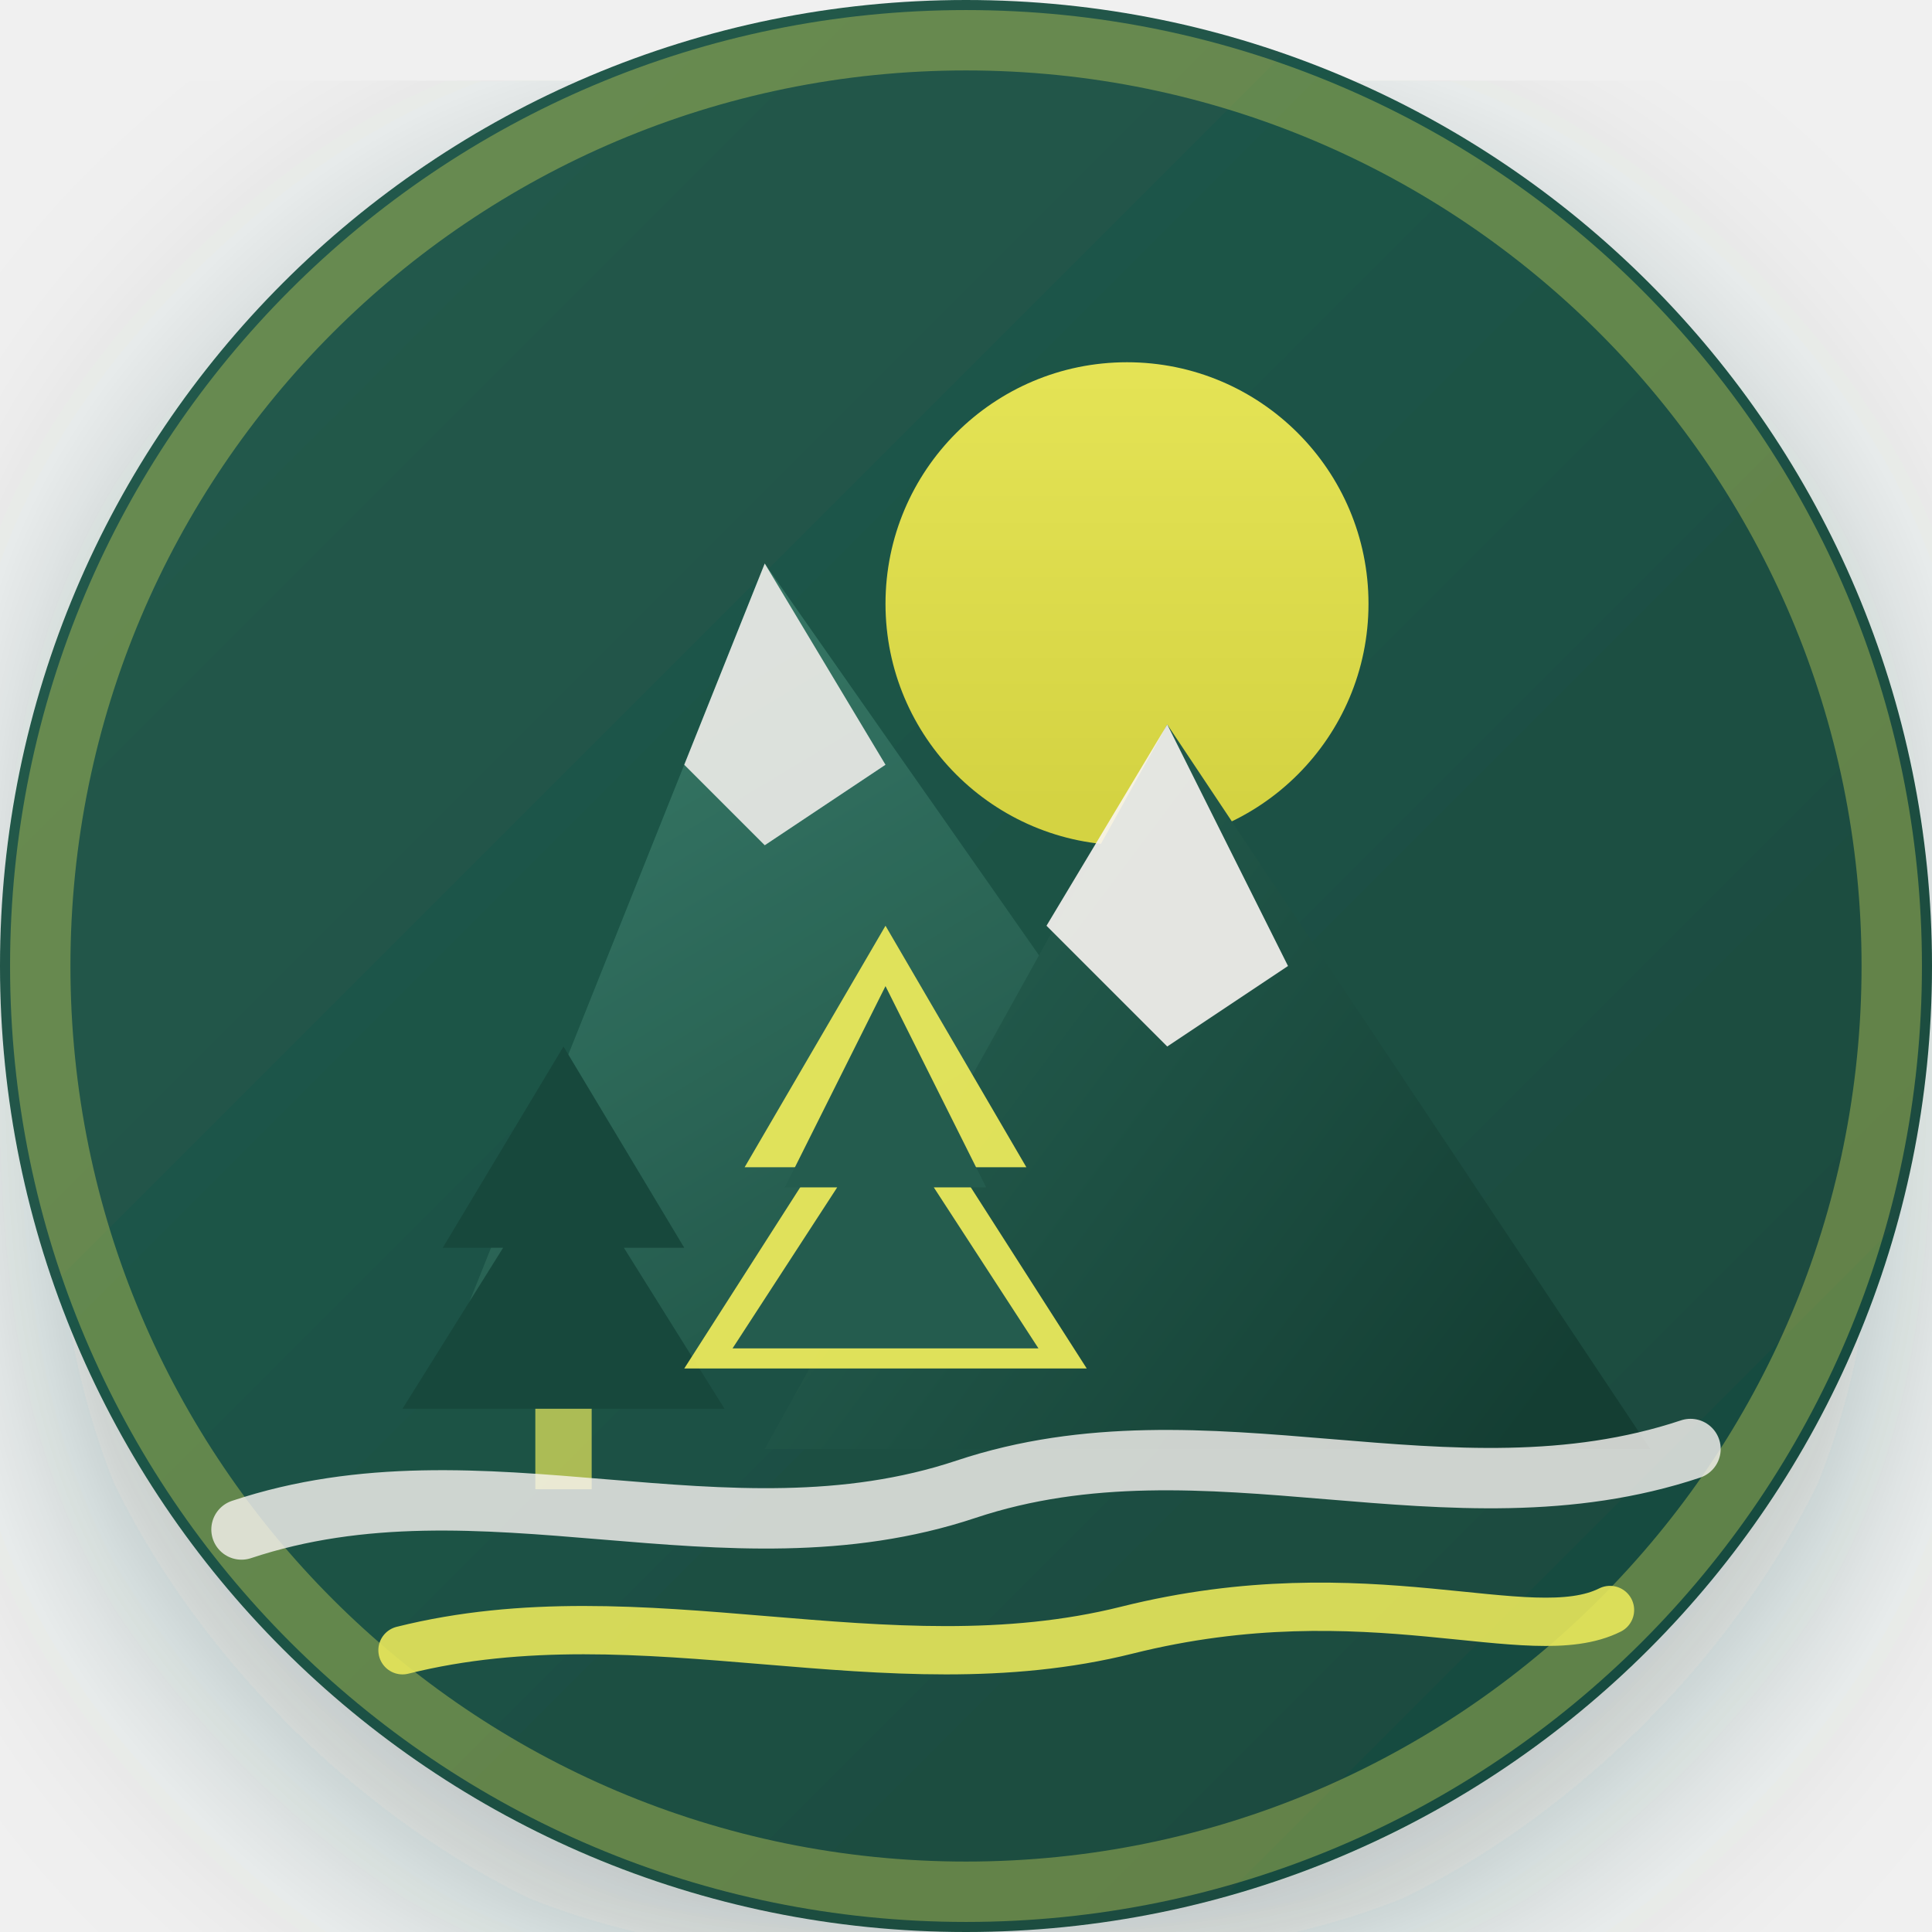
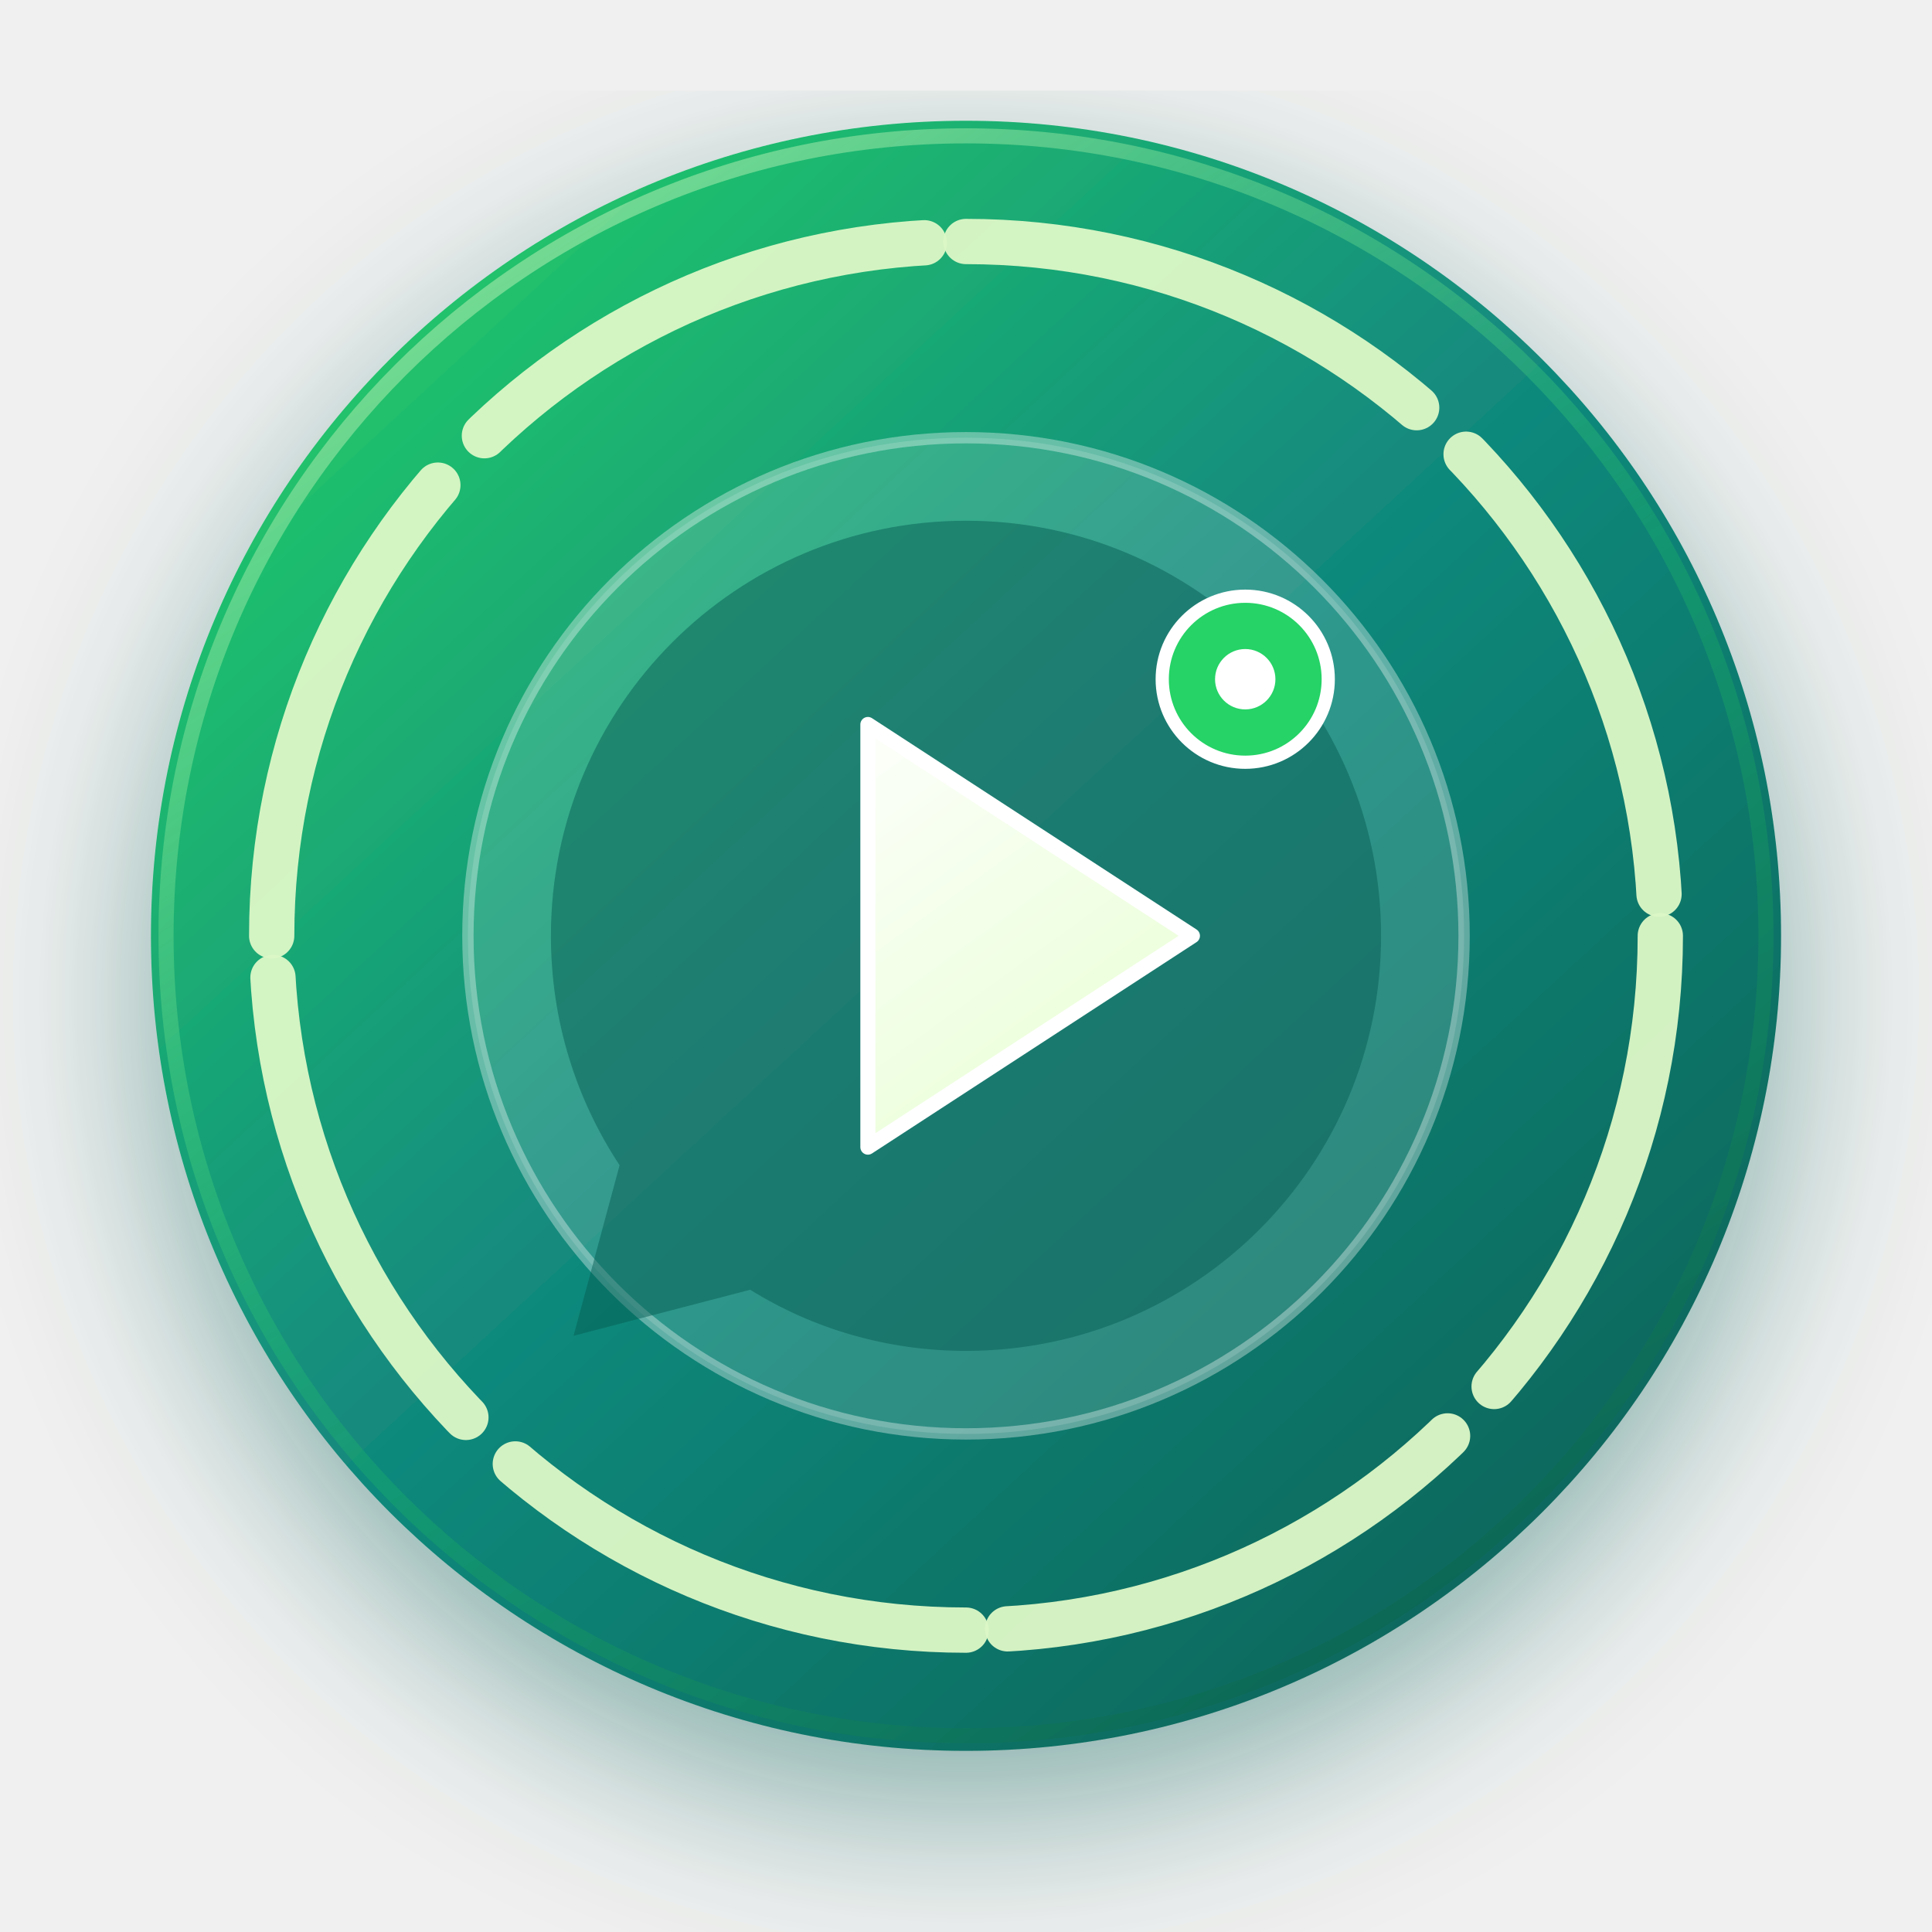
- <svg xmlns="http://www.w3.org/2000/svg" viewBox="0 0 48 48" fill="none">
+ <svg xmlns="http://www.w3.org/2000/svg" viewBox="0 0 512 512" fill="none">
  <defs>
-     <linearGradient id="nm-bg-grad" x1="0" y1="0" x2="48" y2="48" gradientUnits="userSpaceOnUse">
-       <stop offset="0%" stop-color="#245C4E" />
-       <stop offset="100%" stop-color="#17483C" />
+     <linearGradient id="wa-bg-grad" x1="64" y1="48" x2="448" y2="464" gradientUnits="userSpaceOnUse">
+       <stop offset="0%" stop-color="#25D366" />
+       <stop offset="45%" stop-color="#128C7E" />
+       <stop offset="100%" stop-color="#075E54" />
    </linearGradient>
-     <linearGradient id="nm-sun-grad" x1="24" y1="6" x2="24" y2="20" gradientUnits="userSpaceOnUse">
-       <stop offset="0%" stop-color="#E9E85B" />
-       <stop offset="100%" stop-color="#D4D342" />
+     <linearGradient id="wa-rim-grad" x1="120" y1="40" x2="392" y2="472" gradientUnits="userSpaceOnUse">
+       <stop offset="0%" stop-color="#DCF8C6" stop-opacity="0.9" />
+       <stop offset="50%" stop-color="#25D366" stop-opacity="0.4" />
+       <stop offset="100%" stop-color="#054D44" stop-opacity="0.8" />
    </linearGradient>
-     <linearGradient id="nm-mtn-back" x1="16" y1="14" x2="28" y2="34" gradientUnits="userSpaceOnUse">
-       <stop offset="0%" stop-color="#3A7D6B" />
-       <stop offset="100%" stop-color="#1E5244" />
+     <linearGradient id="wa-play-grad" x1="220" y1="180" x2="330" y2="332" gradientUnits="userSpaceOnUse">
+       <stop offset="0%" stop-color="#FFFFFF" />
+       <stop offset="100%" stop-color="#E1FFC7" />
    </linearGradient>
-     <linearGradient id="nm-mtn-front" x1="12" y1="20" x2="36" y2="38" gradientUnits="userSpaceOnUse">
-       <stop offset="0%" stop-color="#2B6B5B" />
-       <stop offset="100%" stop-color="#143E33" />
-     </linearGradient>
-     <filter id="nm-shadow" x="-10%" y="-10%" width="120%" height="120%">
-       <feDropShadow dx="0" dy="2" stdDeviation="3" flood-color="#17483C" flood-opacity="0.3" />
+     <filter id="wa-shadow" x="0" y="8" width="512" height="504" filterUnits="userSpaceOnUse">
+       <feDropShadow dx="0" dy="16" stdDeviation="24" flood-color="#075E54" flood-opacity="0.45" />
    </filter>
  </defs>
-   <rect width="48" height="48" rx="24" fill="url(#nm-bg-grad)" filter="url(#nm-shadow)" />
-   <rect x="1" y="1" width="46" height="46" rx="23" stroke="#E9E85B" stroke-opacity="0.35" stroke-width="1.5" />
-   <circle cx="28" cy="15" r="6" fill="url(#nm-sun-grad)" />
-   <path d="M19 14L33 34H11L19 14Z" fill="url(#nm-mtn-back)" opacity="0.9" />
-   <path d="M19 14L22 19L19 21L17 19L19 14Z" fill="#FAF5F2" opacity="0.85" />
-   <path d="M29 18L41 36H19L29 18Z" fill="url(#nm-mtn-front)" />
-   <path d="M29 18L32 24L29 26L26 23L29 18Z" fill="#FAF5F2" opacity="0.9" />
-   <path d="M14 26L17 31H15.5L18 35H10L12.5 31H11L14 26Z" fill="#17483C" />
-   <rect x="13.3" y="35" width="1.4" height="2" fill="#E9E85B" opacity="0.7" />
-   <path d="M22 23L25.5 29H23.8L27 34H17L20.2 29H18.5L22 23Z" fill="#E9E85B" opacity="0.95" />
-   <path d="M22 24.5L24.5 29.5H23.2L25.8 33.5H18.2L20.8 29.5H19.5L22 24.5Z" fill="#245C4E" />
-   <path d="M6 38C12 36 18 39 24 37C30 35 36 38 42 36" stroke="#FAF5F2" stroke-width="1.5" stroke-linecap="round" stroke-opacity="0.8" />
-   <path d="M10 41C16 39.5 22 42 28 40.5C34 39 38 41 40 40" stroke="#E9E85B" stroke-width="1.2" stroke-linecap="round" stroke-opacity="0.9" />
+   <circle cx="256" cy="248" r="216" fill="url(#wa-bg-grad)" filter="url(#wa-shadow)" />
+   <circle cx="256" cy="248" r="212" stroke="url(#wa-rim-grad)" stroke-width="4" stroke-opacity="0.6" />
+   <path d="M256 64 A184 184 0 0 1 440 248" stroke="#DCF8C6" stroke-width="12" stroke-linecap="round" stroke-dasharray="130 18" opacity="0.95" />
+   <path d="M440 248 A184 184 0 0 1 256 432" stroke="#DCF8C6" stroke-width="12" stroke-linecap="round" stroke-dasharray="130 18" opacity="0.95" />
+   <path d="M256 432 A184 184 0 0 1 72 248" stroke="#DCF8C6" stroke-width="12" stroke-linecap="round" stroke-dasharray="130 18" opacity="0.95" />
+   <path d="M72 248 A184 184 0 0 1 256 64" stroke="#DCF8C6" stroke-width="12" stroke-linecap="round" stroke-dasharray="130 18" opacity="0.95" />
+   <circle cx="256" cy="248" r="132" fill="#FFFFFF" fill-opacity="0.14" />
+   <circle cx="256" cy="248" r="132" stroke="#FFFFFF" stroke-width="3" stroke-opacity="0.35" />
+   <path d="M256 138 C195.2 138 146 187.2 146 248 C146 270.4 152.6 291.2 164.2 308.8 L152 354 L198.8 341.8 C215.6 352.2 235.2 358 256 358 C316.8 358 366 308.8 366 248 C366 187.2 316.8 138 256 138 Z" fill="#075E54" fill-opacity="0.5" />
+   <polygon points="230,192 316,248 230,304" fill="url(#wa-play-grad)" stroke="#FFFFFF" stroke-width="4" stroke-linejoin="round" />
+   <circle cx="330" cy="180" r="22" fill="#25D366" stroke="#FFFFFF" stroke-width="3.5" />
+   <circle cx="330" cy="180" r="8" fill="#FFFFFF" />
</svg>
